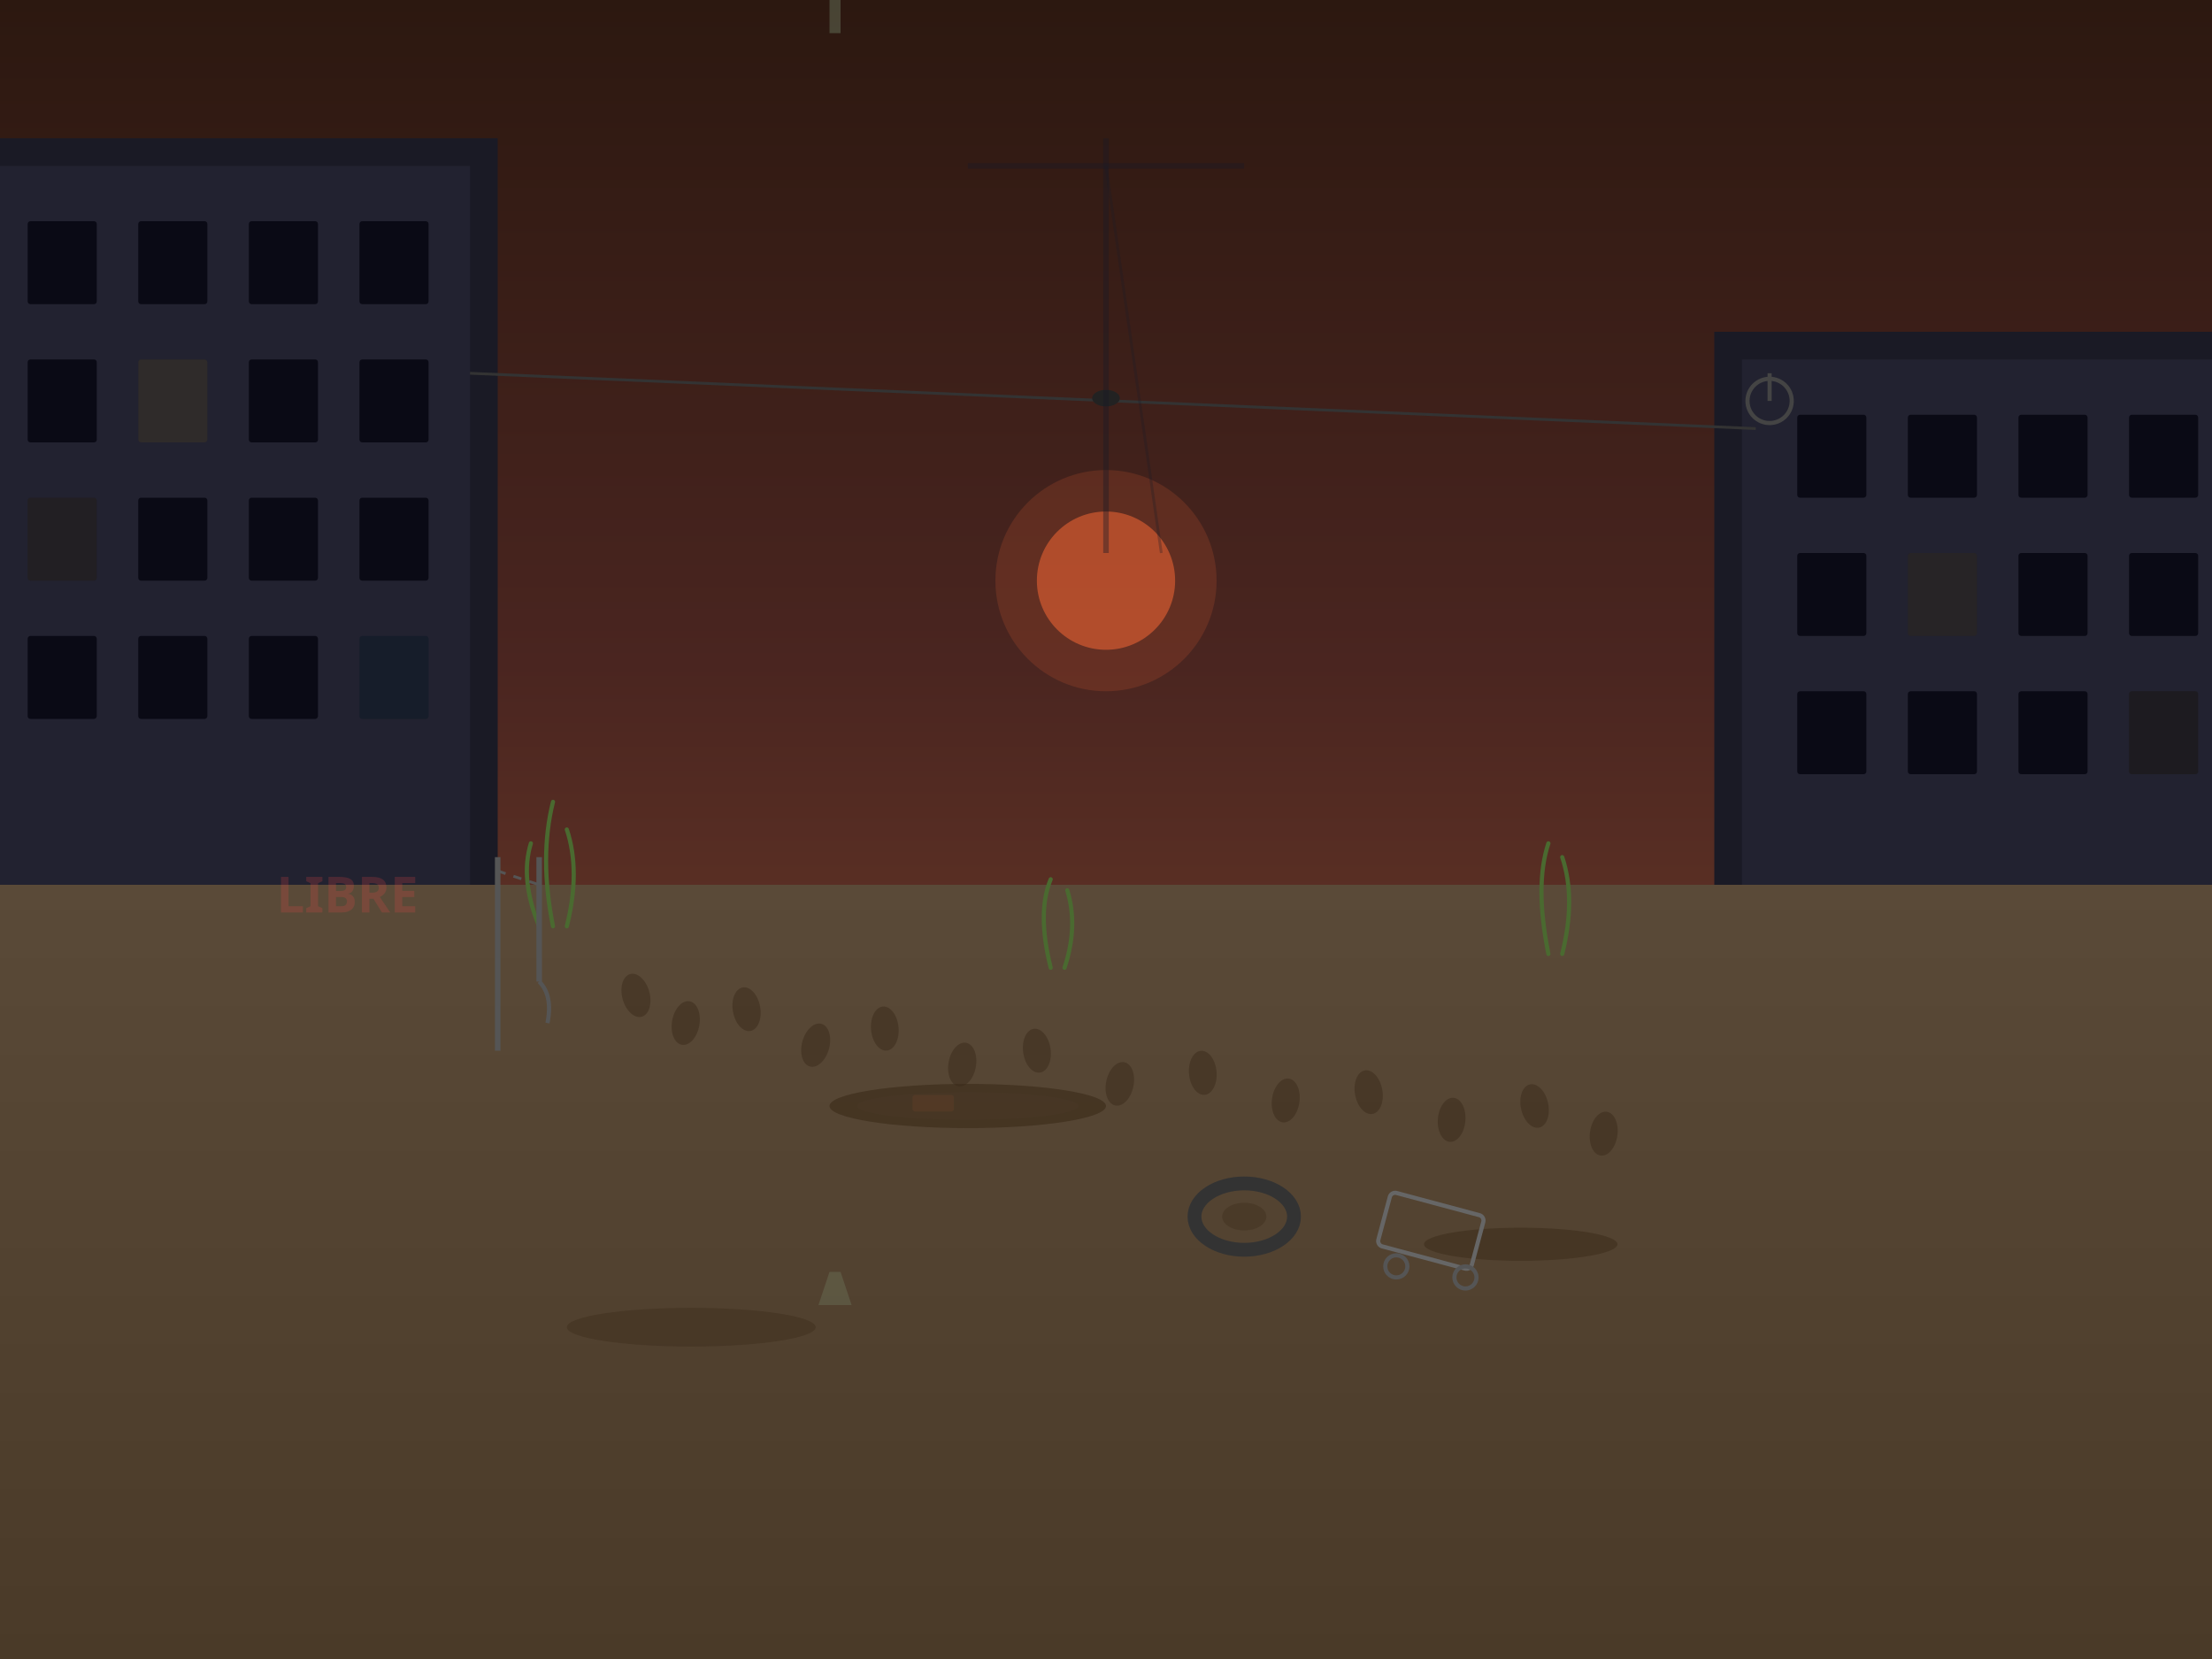
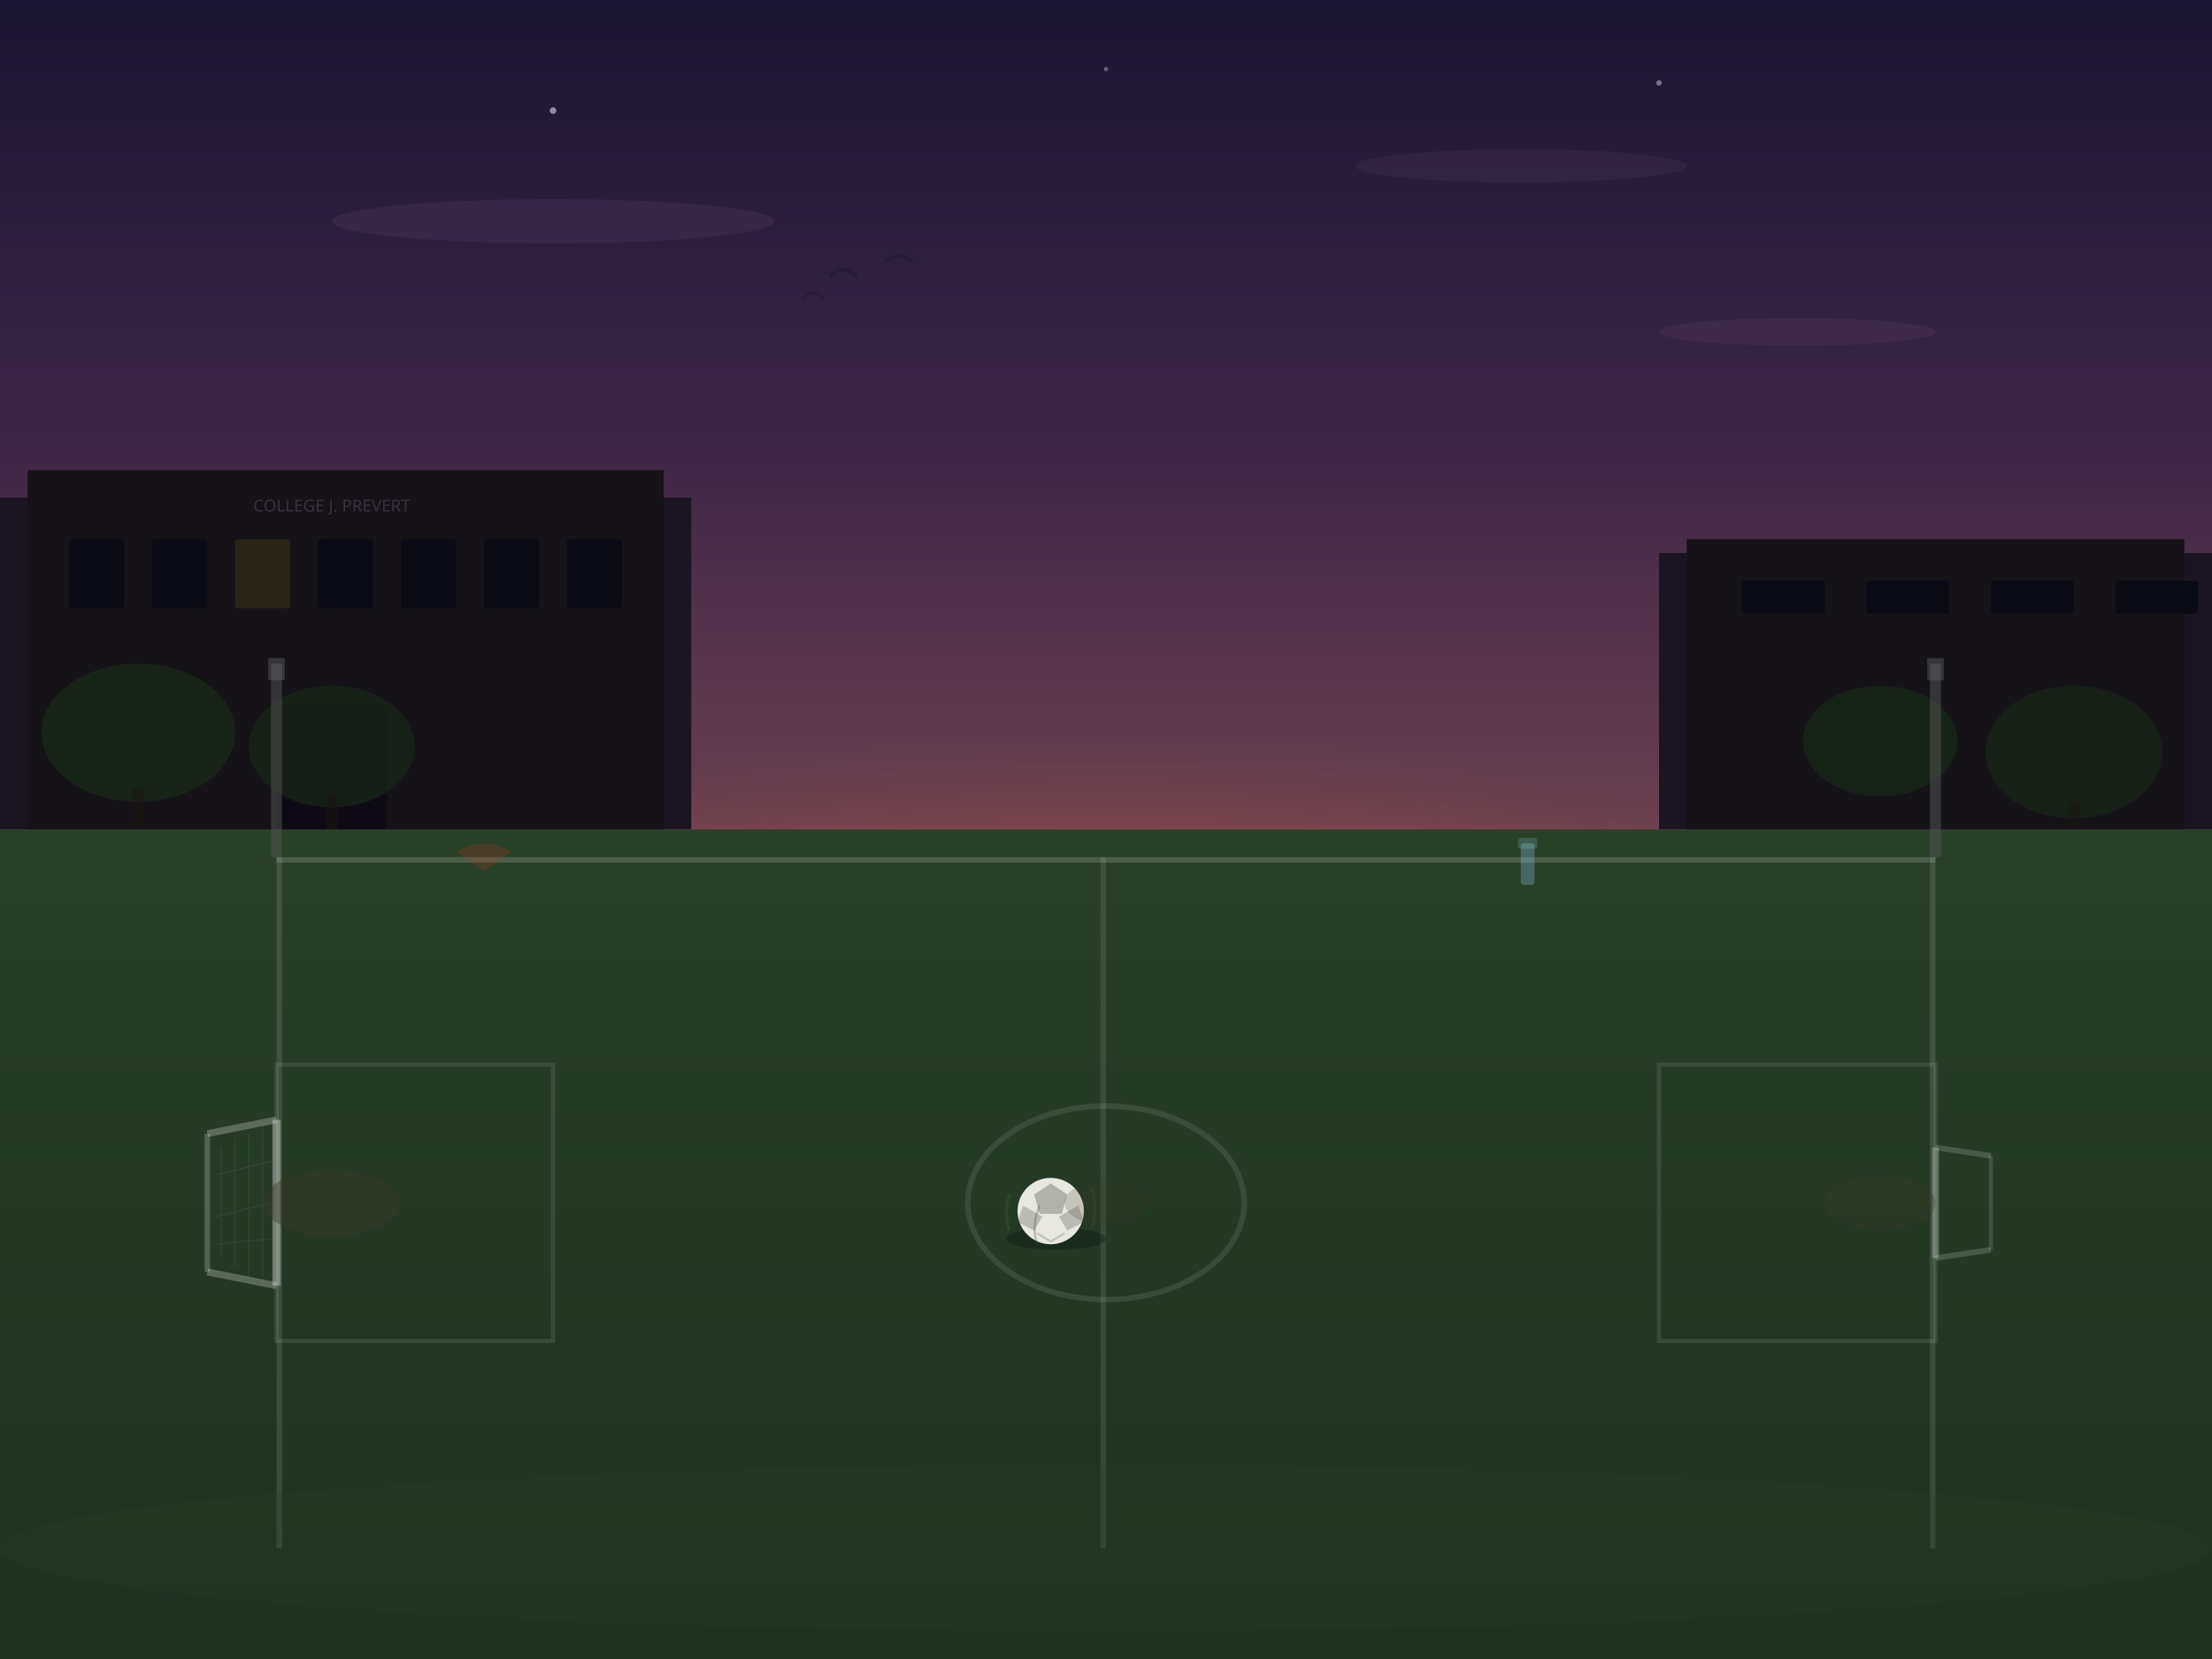
<svg xmlns="http://www.w3.org/2000/svg" viewBox="0 0 800 600">
  <defs>
    <linearGradient id="duskSky" x1="0" y1="0" x2="0" y2="1">
-       <stop offset="0%" stop-color="#2c1810" />
-       <stop offset="40%" stop-color="#4a2520" />
-       <stop offset="70%" stop-color="#6b3a28" />
-       <stop offset="100%" stop-color="#8a5535" />
+       <stop offset="0%" stop-color="#1a1530" />
+       <stop offset="25%" stop-color="#3a2545" />
+       <stop offset="50%" stop-color="#6a4050" />
+       <stop offset="75%" stop-color="#c47a55" />
+       <stop offset="100%" stop-color="#e8a060" />
    </linearGradient>
-     <linearGradient id="mud" x1="0" y1="0" x2="0" y2="1">
-       <stop offset="0%" stop-color="#5a4a38" />
-       <stop offset="100%" stop-color="#4a3a28" />
+     <linearGradient id="grassGrad" x1="0" y1="0" x2="0" y2="1">
+       <stop offset="0%" stop-color="#2a4028" />
+       <stop offset="100%" stop-color="#1e3020" />
    </linearGradient>
+     <radialGradient id="sunsetGlow" cx="0.5" cy="0.85" r="0.5">
+       <stop offset="0%" stop-color="#FF6B35" stop-opacity="0.35" />
+       <stop offset="60%" stop-color="#FF6B35" stop-opacity="0.1" />
+       <stop offset="100%" stop-color="#FF6B35" stop-opacity="0" />
+     </radialGradient>
+     <radialGradient id="floodGlow" cx="0.5" cy="1" r="0.8">
+       <stop offset="0%" stop-color="#FFE4A0" stop-opacity="0.08" />
+       <stop offset="100%" stop-color="#FFE4A0" stop-opacity="0" />
+     </radialGradient>
  </defs>
  <rect width="800" height="600" fill="url(#duskSky)" />
-   <circle cx="400" cy="210" r="25" fill="#FF6B35" opacity="0.5" />
-   <circle cx="400" cy="210" r="40" fill="#FF6B35" opacity="0.15" />
-   <rect x="-20" y="50" width="200" height="550" fill="#1a1a25" />
-   <rect x="-10" y="60" width="180" height="540" fill="#222230" />
-   <g fill="#0a0a15">
-     <rect x="10" y="80" width="25" height="30" rx="1" />
-     <rect x="50" y="80" width="25" height="30" rx="1" />
-     <rect x="90" y="80" width="25" height="30" rx="1" />
-     <rect x="130" y="80" width="25" height="30" rx="1" />
-     <rect x="10" y="130" width="25" height="30" rx="1" />
-     <rect x="50" y="130" width="25" height="30" rx="1" />
-     <rect x="90" y="130" width="25" height="30" rx="1" />
-     <rect x="130" y="130" width="25" height="30" rx="1" />
-     <rect x="10" y="180" width="25" height="30" rx="1" />
-     <rect x="50" y="180" width="25" height="30" rx="1" />
-     <rect x="90" y="180" width="25" height="30" rx="1" />
-     <rect x="130" y="180" width="25" height="30" rx="1" />
-     <rect x="10" y="230" width="25" height="30" rx="1" />
-     <rect x="50" y="230" width="25" height="30" rx="1" />
-     <rect x="90" y="230" width="25" height="30" rx="1" />
-     <rect x="130" y="230" width="25" height="30" rx="1" />
+   <ellipse cx="400" cy="290" rx="300" ry="80" fill="url(#sunsetGlow)" />
+   <ellipse cx="200" cy="80" rx="80" ry="8" fill="#4a3555" opacity="0.4" />
+   <ellipse cx="550" cy="60" rx="60" ry="6" fill="#4a3555" opacity="0.3" />
+   <ellipse cx="650" cy="120" rx="50" ry="5" fill="#5a4060" opacity="0.25" />
+   <rect x="0" y="180" width="250" height="120" fill="#1a1520" />
+   <rect x="10" y="170" width="230" height="130" fill="#151218" />
+   <rect x="25" y="195" width="20" height="25" fill="#0a0a15" rx="1" />
+   <rect x="55" y="195" width="20" height="25" fill="#0a0a15" rx="1" />
+   <rect x="85" y="195" width="20" height="25" fill="#0a0a15" rx="1" />
+   <rect x="115" y="195" width="20" height="25" fill="#0a0a15" rx="1" />
+   <rect x="145" y="195" width="20" height="25" fill="#0a0a15" rx="1" />
+   <rect x="175" y="195" width="20" height="25" fill="#0a0a15" rx="1" />
+   <rect x="205" y="195" width="20" height="25" fill="#0a0a15" rx="1" />
+   <rect x="85" y="195" width="20" height="25" fill="#2a2518" rx="1" />
+   <rect x="100" y="255" width="40" height="45" fill="#0d0a15" rx="2" />
+   <text x="120" y="185" text-anchor="middle" font-size="6" fill="#3a3040" font-family="sans-serif">COLLEGE J. PREVERT</text>
+   <rect x="600" y="200" width="200" height="100" fill="#1a1520" />
+   <rect x="610" y="195" width="180" height="105" fill="#151218" />
+   <rect x="630" y="210" width="30" height="12" fill="#0a0a15" rx="1" />
+   <rect x="675" y="210" width="30" height="12" fill="#0a0a15" rx="1" />
+   <rect x="720" y="210" width="30" height="12" fill="#0a0a15" rx="1" />
+   <rect x="765" y="210" width="30" height="12" fill="#0a0a15" rx="1" />
+   <ellipse cx="50" cy="265" rx="35" ry="25" fill="#1a2818" opacity="0.8" />
+   <ellipse cx="120" cy="270" rx="30" ry="22" fill="#1a2818" opacity="0.7" />
+   <ellipse cx="680" cy="268" rx="28" ry="20" fill="#1a2818" opacity="0.75" />
+   <ellipse cx="750" cy="272" rx="32" ry="24" fill="#1a2818" opacity="0.7" />
+   <rect x="48" y="285" width="4" height="15" fill="#1a1510" opacity="0.6" />
+   <rect x="118" y="287" width="4" height="13" fill="#1a1510" opacity="0.6" />
+   <rect x="748" y="290" width="4" height="10" fill="#1a1510" opacity="0.6" />
+   <rect x="0" y="300" width="800" height="300" fill="url(#grassGrad)" />
+   <rect x="100" y="310" width="600" height="2" fill="#FFF" opacity="0.15" />
+   <rect x="100" y="310" width="2" height="250" fill="#FFF" opacity="0.12" />
+   <rect x="698" y="310" width="2" height="250" fill="#FFF" opacity="0.12" />
+   <rect x="398" y="310" width="2" height="250" fill="#FFF" opacity="0.1" />
+   <ellipse cx="400" cy="435" rx="50" ry="35" fill="none" stroke="#FFF" stroke-width="2" opacity="0.1" />
+   <rect x="100" y="385" width="100" height="100" fill="none" stroke="#FFF" stroke-width="1.5" opacity="0.1" />
+   <rect x="600" y="385" width="100" height="100" fill="none" stroke="#FFF" stroke-width="1.5" opacity="0.1" />
+   <line x1="100" y1="405" x2="100" y2="465" stroke="#DDD" stroke-width="3" opacity="0.4" />
+   <line x1="100" y1="405" x2="75" y2="410" stroke="#DDD" stroke-width="2.5" opacity="0.3" />
+   <line x1="100" y1="465" x2="75" y2="460" stroke="#DDD" stroke-width="2.5" opacity="0.3" />
+   <line x1="75" y1="410" x2="75" y2="460" stroke="#DDD" stroke-width="2" opacity="0.25" />
+   <line x1="100" y1="405" x2="100" y2="405" stroke="#DDD" stroke-width="3" opacity="0.4" />
+   <g stroke="#DDD" stroke-width="0.3" opacity="0.1">
+     <line x1="80" y1="415" x2="80" y2="455" />
+     <line x1="85" y1="412" x2="85" y2="458" />
+     <line x1="90" y1="410" x2="90" y2="462" />
+     <line x1="95" y1="407" x2="95" y2="464" />
+     <line x1="78" y1="425" x2="98" y2="420" />
+     <line x1="78" y1="440" x2="98" y2="435" />
+     <line x1="78" y1="450" x2="98" y2="448" />
  </g>
-   <rect x="50" y="130" width="25" height="30" fill="#FFE4A0" opacity="0.15" rx="1" />
-   <rect x="130" y="230" width="25" height="30" fill="#87CEEB" opacity="0.1" rx="1" />
-   <rect x="10" y="180" width="25" height="30" fill="#FFE4A0" opacity="0.1" rx="1" />
-   <rect x="620" y="120" width="200" height="480" fill="#1a1a25" />
-   <rect x="630" y="130" width="180" height="470" fill="#222230" />
-   <g fill="#0a0a15">
-     <rect x="650" y="150" width="25" height="30" rx="1" />
-     <rect x="690" y="150" width="25" height="30" rx="1" />
-     <rect x="730" y="150" width="25" height="30" rx="1" />
-     <rect x="770" y="150" width="25" height="30" rx="1" />
-     <rect x="650" y="200" width="25" height="30" rx="1" />
-     <rect x="690" y="200" width="25" height="30" rx="1" />
-     <rect x="730" y="200" width="25" height="30" rx="1" />
-     <rect x="770" y="200" width="25" height="30" rx="1" />
-     <rect x="650" y="250" width="25" height="30" rx="1" />
-     <rect x="690" y="250" width="25" height="30" rx="1" />
-     <rect x="730" y="250" width="25" height="30" rx="1" />
-     <rect x="770" y="250" width="25" height="30" rx="1" />
-   </g>
-   <rect x="690" y="200" width="25" height="30" fill="#FFE4A0" opacity="0.12" rx="1" />
-   <rect x="770" y="250" width="25" height="30" fill="#FFE4A0" opacity="0.08" rx="1" />
-   <rect x="0" y="320" width="800" height="280" fill="url(#mud)" />
-   <ellipse cx="350" cy="400" rx="50" ry="8" fill="#3a2a18" opacity="0.6" />
-   <ellipse cx="350" cy="400" rx="40" ry="5" fill="#4a3828" opacity="0.4" />
-   <ellipse cx="550" cy="450" rx="35" ry="6" fill="#3a2a18" opacity="0.5" />
-   <ellipse cx="250" cy="480" rx="45" ry="7" fill="#3a2a18" opacity="0.4" />
-   <rect x="330" y="396" width="15" height="6" fill="#FF6B35" opacity="0.06" rx="1" />
-   <g fill="#3a2a1a" opacity="0.5">
-     <ellipse cx="230" cy="360" rx="5" ry="8" transform="rotate(-15 230 360)" />
-     <ellipse cx="248" cy="370" rx="5" ry="8" transform="rotate(10 248 370)" />
-     <ellipse cx="270" cy="365" rx="5" ry="8" transform="rotate(-10 270 365)" />
-     <ellipse cx="295" cy="378" rx="5" ry="8" transform="rotate(15 295 378)" />
-     <ellipse cx="320" cy="372" rx="5" ry="8" transform="rotate(-5 320 372)" />
-     <ellipse cx="348" cy="385" rx="5" ry="8" transform="rotate(10 348 385)" />
-     <ellipse cx="375" cy="380" rx="5" ry="8" transform="rotate(-8 375 380)" />
-     <ellipse cx="405" cy="392" rx="5" ry="8" transform="rotate(12 405 392)" />
-     <ellipse cx="435" cy="388" rx="5" ry="8" transform="rotate(-5 435 388)" />
-     <ellipse cx="465" cy="398" rx="5" ry="8" transform="rotate(8 465 398)" />
-     <ellipse cx="495" cy="395" rx="5" ry="8" transform="rotate(-10 495 395)" />
-     <ellipse cx="525" cy="405" rx="5" ry="8" transform="rotate(5 525 405)" />
-     <ellipse cx="555" cy="400" rx="5" ry="8" transform="rotate(-12 555 400)" />
-     <ellipse cx="580" cy="410" rx="5" ry="8" transform="rotate(8 580 410)" />
-   </g>
-   <ellipse cx="450" cy="440" rx="18" ry="12" fill="none" stroke="#333" stroke-width="5" />
-   <ellipse cx="450" cy="440" rx="8" ry="5" fill="#4a3a28" />
-   <rect x="300" cy="460" width="4" height="12" fill="#88AA88" opacity="0.3" />
-   <polygon points="296,472 308,472 304,460 300,460" fill="#88AA88" opacity="0.2" />
-   <rect x="500" y="435" width="35" height="20" fill="none" stroke="#666" stroke-width="1.5" rx="2" transform="rotate(15 517 445)" />
-   <circle cx="505" cy="458" r="4" fill="none" stroke="#555" stroke-width="1.5" />
-   <circle cx="530" cy="462" r="4" fill="none" stroke="#555" stroke-width="1.5" />
-   <g stroke="#4a6a30" stroke-width="1.5" fill="none" stroke-linecap="round">
-     <path d="M200 335 Q195 310 200 290" />
-     <path d="M205 335 Q210 315 205 300" />
-     <path d="M195 335 Q188 318 192 305" />
-     <path d="M560 345 Q555 320 560 305" />
-     <path d="M565 345 Q570 325 565 310" />
-     <path d="M380 350 Q375 330 380 318" />
-     <path d="M385 350 Q390 335 386 322" />
-   </g>
-   <line x1="180" y1="310" x2="180" y2="380" stroke="#555" stroke-width="2" />
-   <line x1="180" y1="315" x2="195" y2="320" stroke="#555" stroke-width="1" stroke-dasharray="3,3" />
-   <line x1="195" y1="310" x2="195" y2="355" stroke="#555" stroke-width="2" />
-   <path d="M195 355 Q200 360 198 370" stroke="#555" stroke-width="1.5" fill="none" />
-   <text x="100" y="330" font-family="sans-serif" font-weight="bold" font-size="18" fill="#EF4444" opacity="0.2">LIBRE</text>
-   <line x1="170" y1="135" x2="635" y2="155" stroke="#333" stroke-width="1" />
-   <ellipse cx="400" cy="144" rx="5" ry="3" fill="#222" />
-   <line x1="400" y1="50" x2="400" y2="200" stroke="#1a1a25" stroke-width="2" opacity="0.4" />
-   <line x1="350" y1="60" x2="450" y2="60" stroke="#1a1a25" stroke-width="2" opacity="0.4" />
-   <line x1="400" y1="60" x2="420" y2="200" stroke="#1a1a25" stroke-width="1" opacity="0.3" />
-   <circle cx="640" cy="145" r="8" fill="none" stroke="#444" stroke-width="1.5" />
-   <line x1="640" y1="145" x2="640" y2="135" stroke="#444" stroke-width="1.5" />
+   <line x1="700" y1="415" x2="700" y2="455" stroke="#DDD" stroke-width="2.5" opacity="0.3" />
+   <line x1="700" y1="415" x2="720" y2="418" stroke="#DDD" stroke-width="2" opacity="0.2" />
+   <line x1="700" y1="455" x2="720" y2="452" stroke="#DDD" stroke-width="2" opacity="0.2" />
+   <line x1="720" y1="418" x2="720" y2="452" stroke="#DDD" stroke-width="1.5" opacity="0.15" />
+   <rect x="98" y="240" width="4" height="70" fill="#555" opacity="0.5" />
+   <rect x="97" y="238" width="6" height="8" fill="#666" opacity="0.4" />
+   <rect x="698" y="240" width="4" height="70" fill="#555" opacity="0.5" />
+   <rect x="697" y="238" width="6" height="8" fill="#666" opacity="0.4" />
+   <ellipse cx="382" cy="448" rx="18" ry="4" fill="#0a1510" opacity="0.4" />
+   <circle cx="380" cy="438" r="12" fill="#E8E8E0" />
+   <path d="M380 428 L374 432 L376 439 L384 439 L386 432 Z" fill="#333" opacity="0.3" />
+   <path d="M370 436 L368 442 L374 445 L377 440 Z" fill="#333" opacity="0.25" />
+   <path d="M390 436 L392 442 L386 445 L383 440 Z" fill="#333" opacity="0.25" />
+   <path d="M375 446 L380 449 L385 446" fill="none" stroke="#333" stroke-width="0.8" opacity="0.2" />
+   <path d="M365 445 Q363 438 365 432" stroke="#3a5a30" stroke-width="1" fill="none" opacity="0.4" />
+   <path d="M395 444 Q397 437 395 430" stroke="#3a5a30" stroke-width="1" fill="none" opacity="0.35" />
+   <path d="M375 450 Q373 443 376 436" stroke="#3a5a30" stroke-width="0.8" fill="none" opacity="0.3" />
+   <ellipse cx="120" cy="435" rx="25" ry="12" fill="#3a3828" opacity="0.4" />
+   <ellipse cx="680" cy="435" rx="20" ry="10" fill="#3a3828" opacity="0.3" />
+   <ellipse cx="400" cy="435" rx="15" ry="8" fill="#3a3828" opacity="0.2" />
+   <rect x="550" y="305" width="5" height="15" fill="#87CEEB" opacity="0.3" rx="1" />
+   <rect x="549" y="303" width="7" height="4" fill="#87CEEB" opacity="0.2" rx="1" />
+   <path d="M165 308 Q175 302 185 308 Q180 312 175 315 Q170 312 165 308" fill="#C0392B" opacity="0.2" />
+   <circle cx="200" cy="40" r="1.2" fill="white" opacity="0.5" />
+   <circle cx="600" cy="30" r="1" fill="white" opacity="0.4" />
+   <circle cx="400" cy="25" r="0.8" fill="white" opacity="0.3" />
+   <path d="M300 100 Q305 95 310 100" fill="none" stroke="#1a1520" stroke-width="1.5" opacity="0.4" />
+   <path d="M320 95 Q325 90 330 95" fill="none" stroke="#1a1520" stroke-width="1.2" opacity="0.35" />
+   <path d="M290 108 Q294 104 298 108" fill="none" stroke="#1a1520" stroke-width="1" opacity="0.3" />
+   <ellipse cx="400" cy="560" rx="400" ry="30" fill="#2a4028" opacity="0.2" />
</svg>
